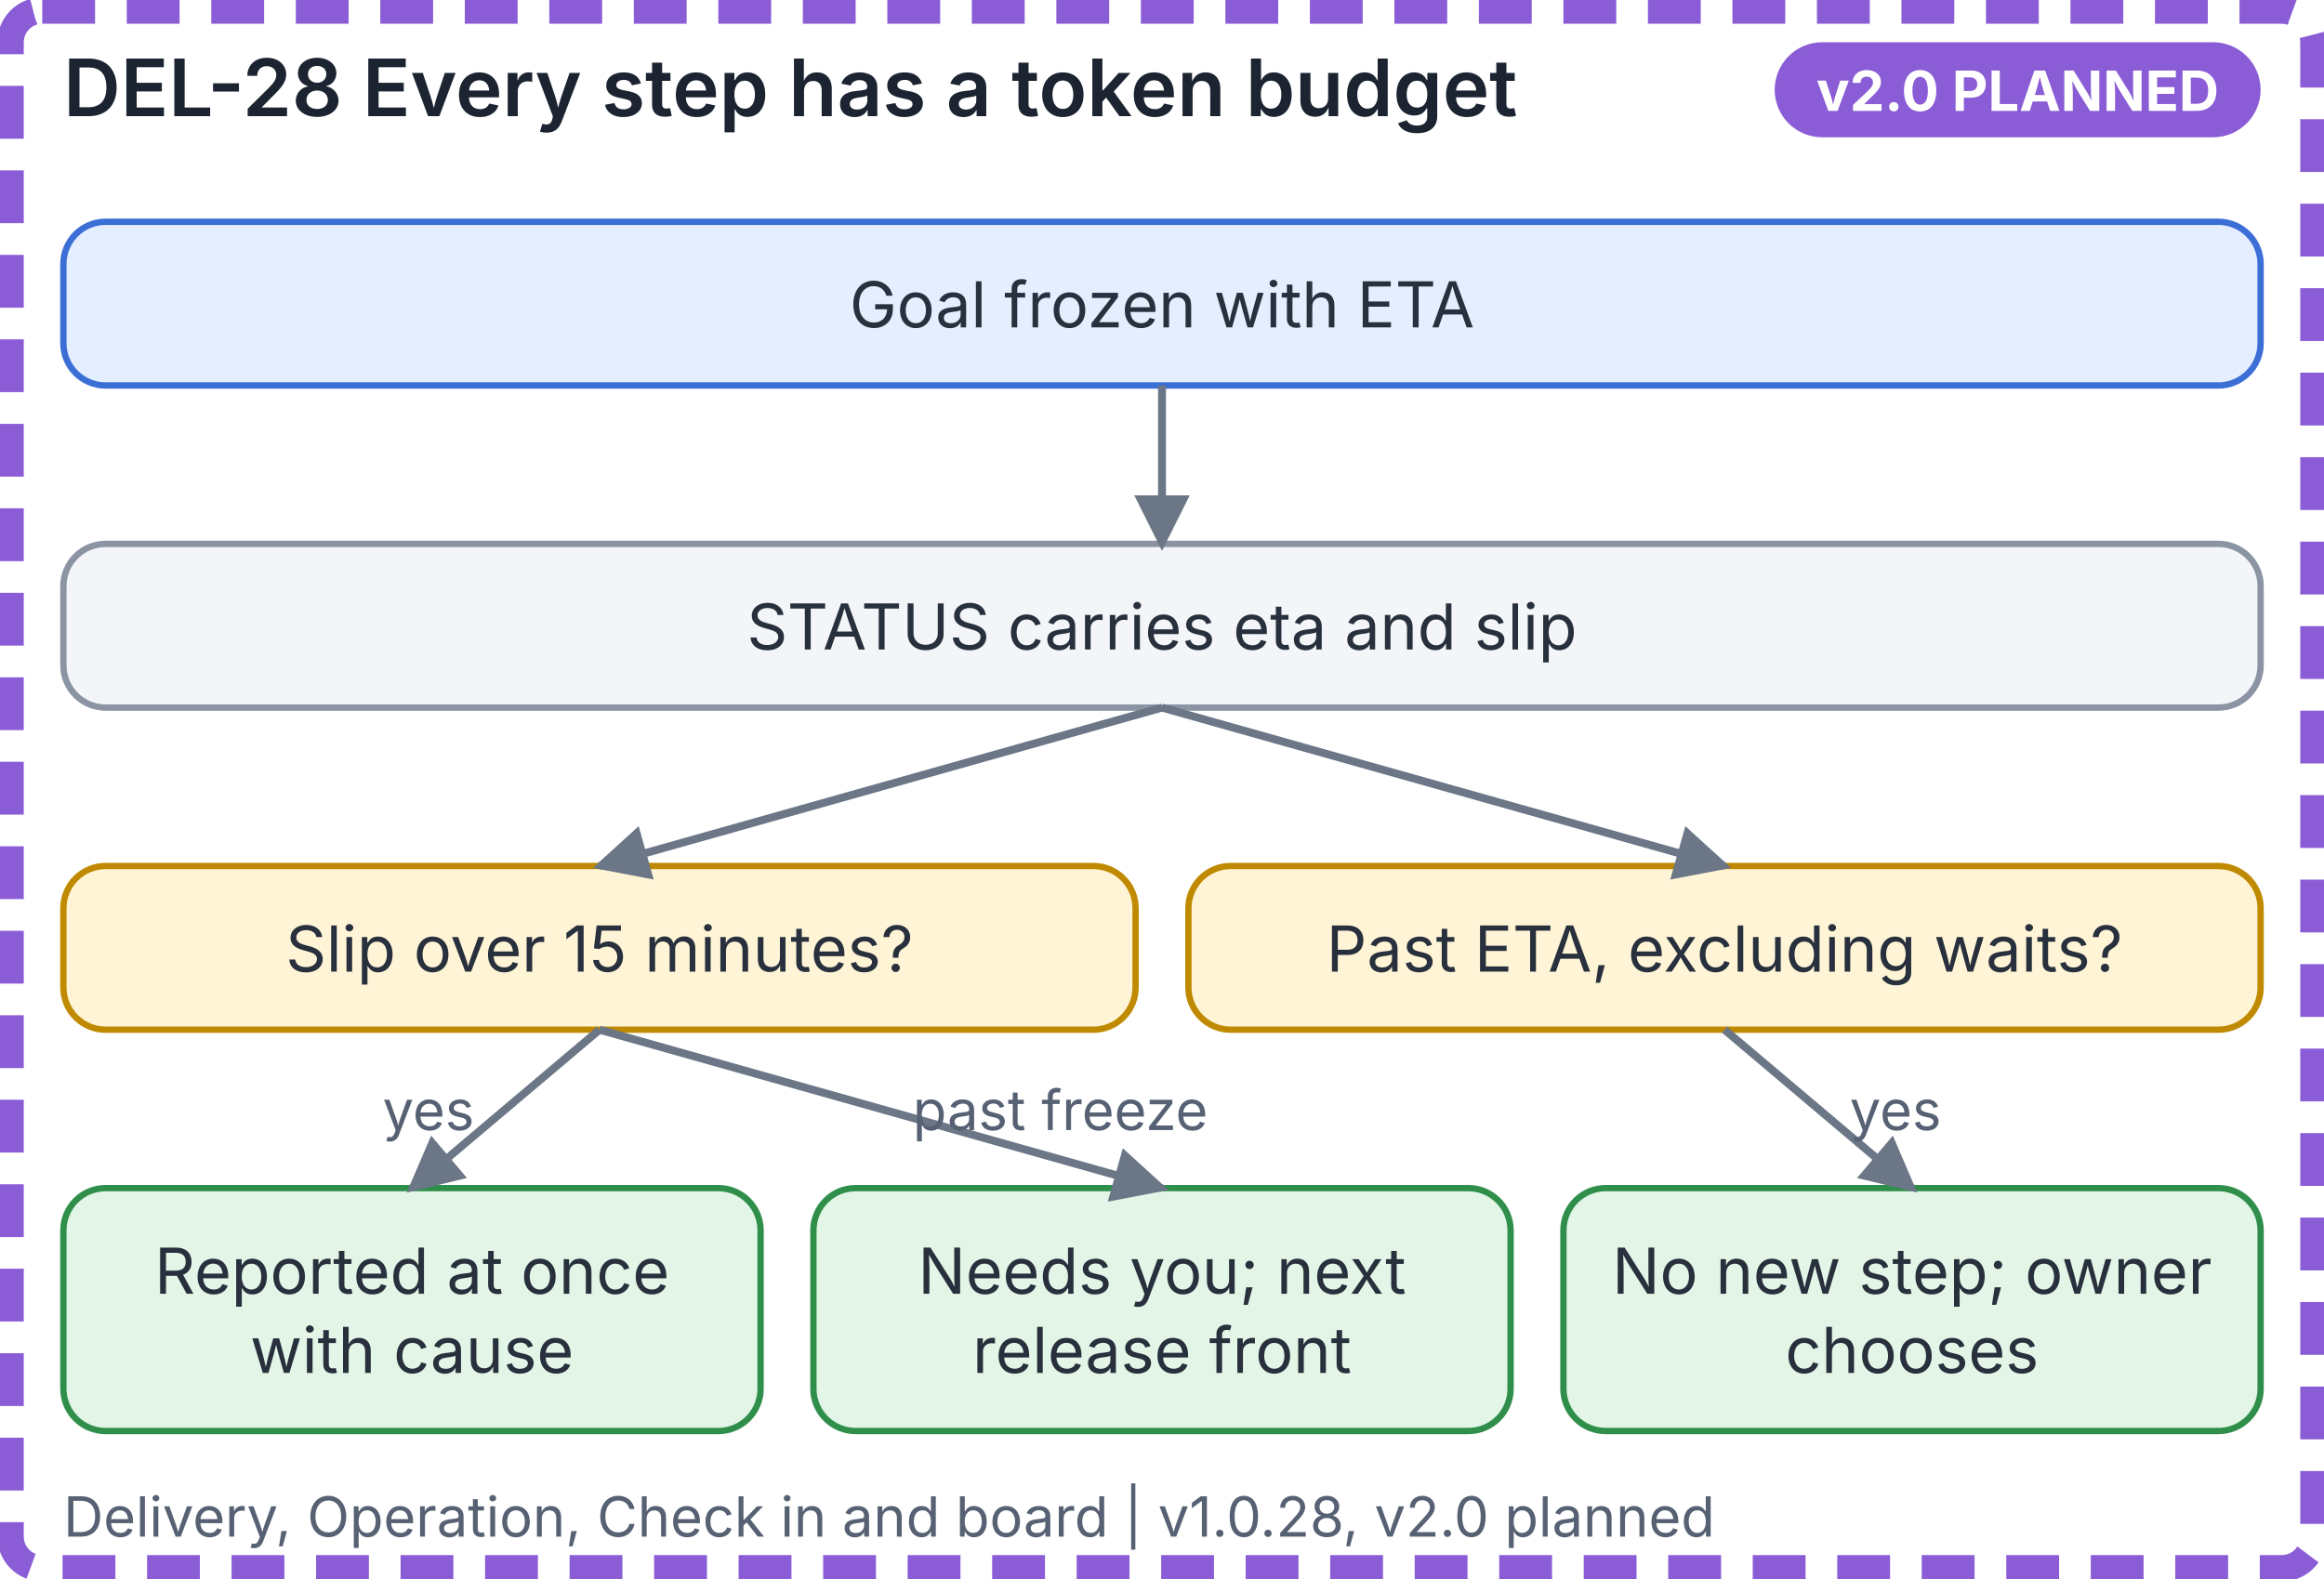
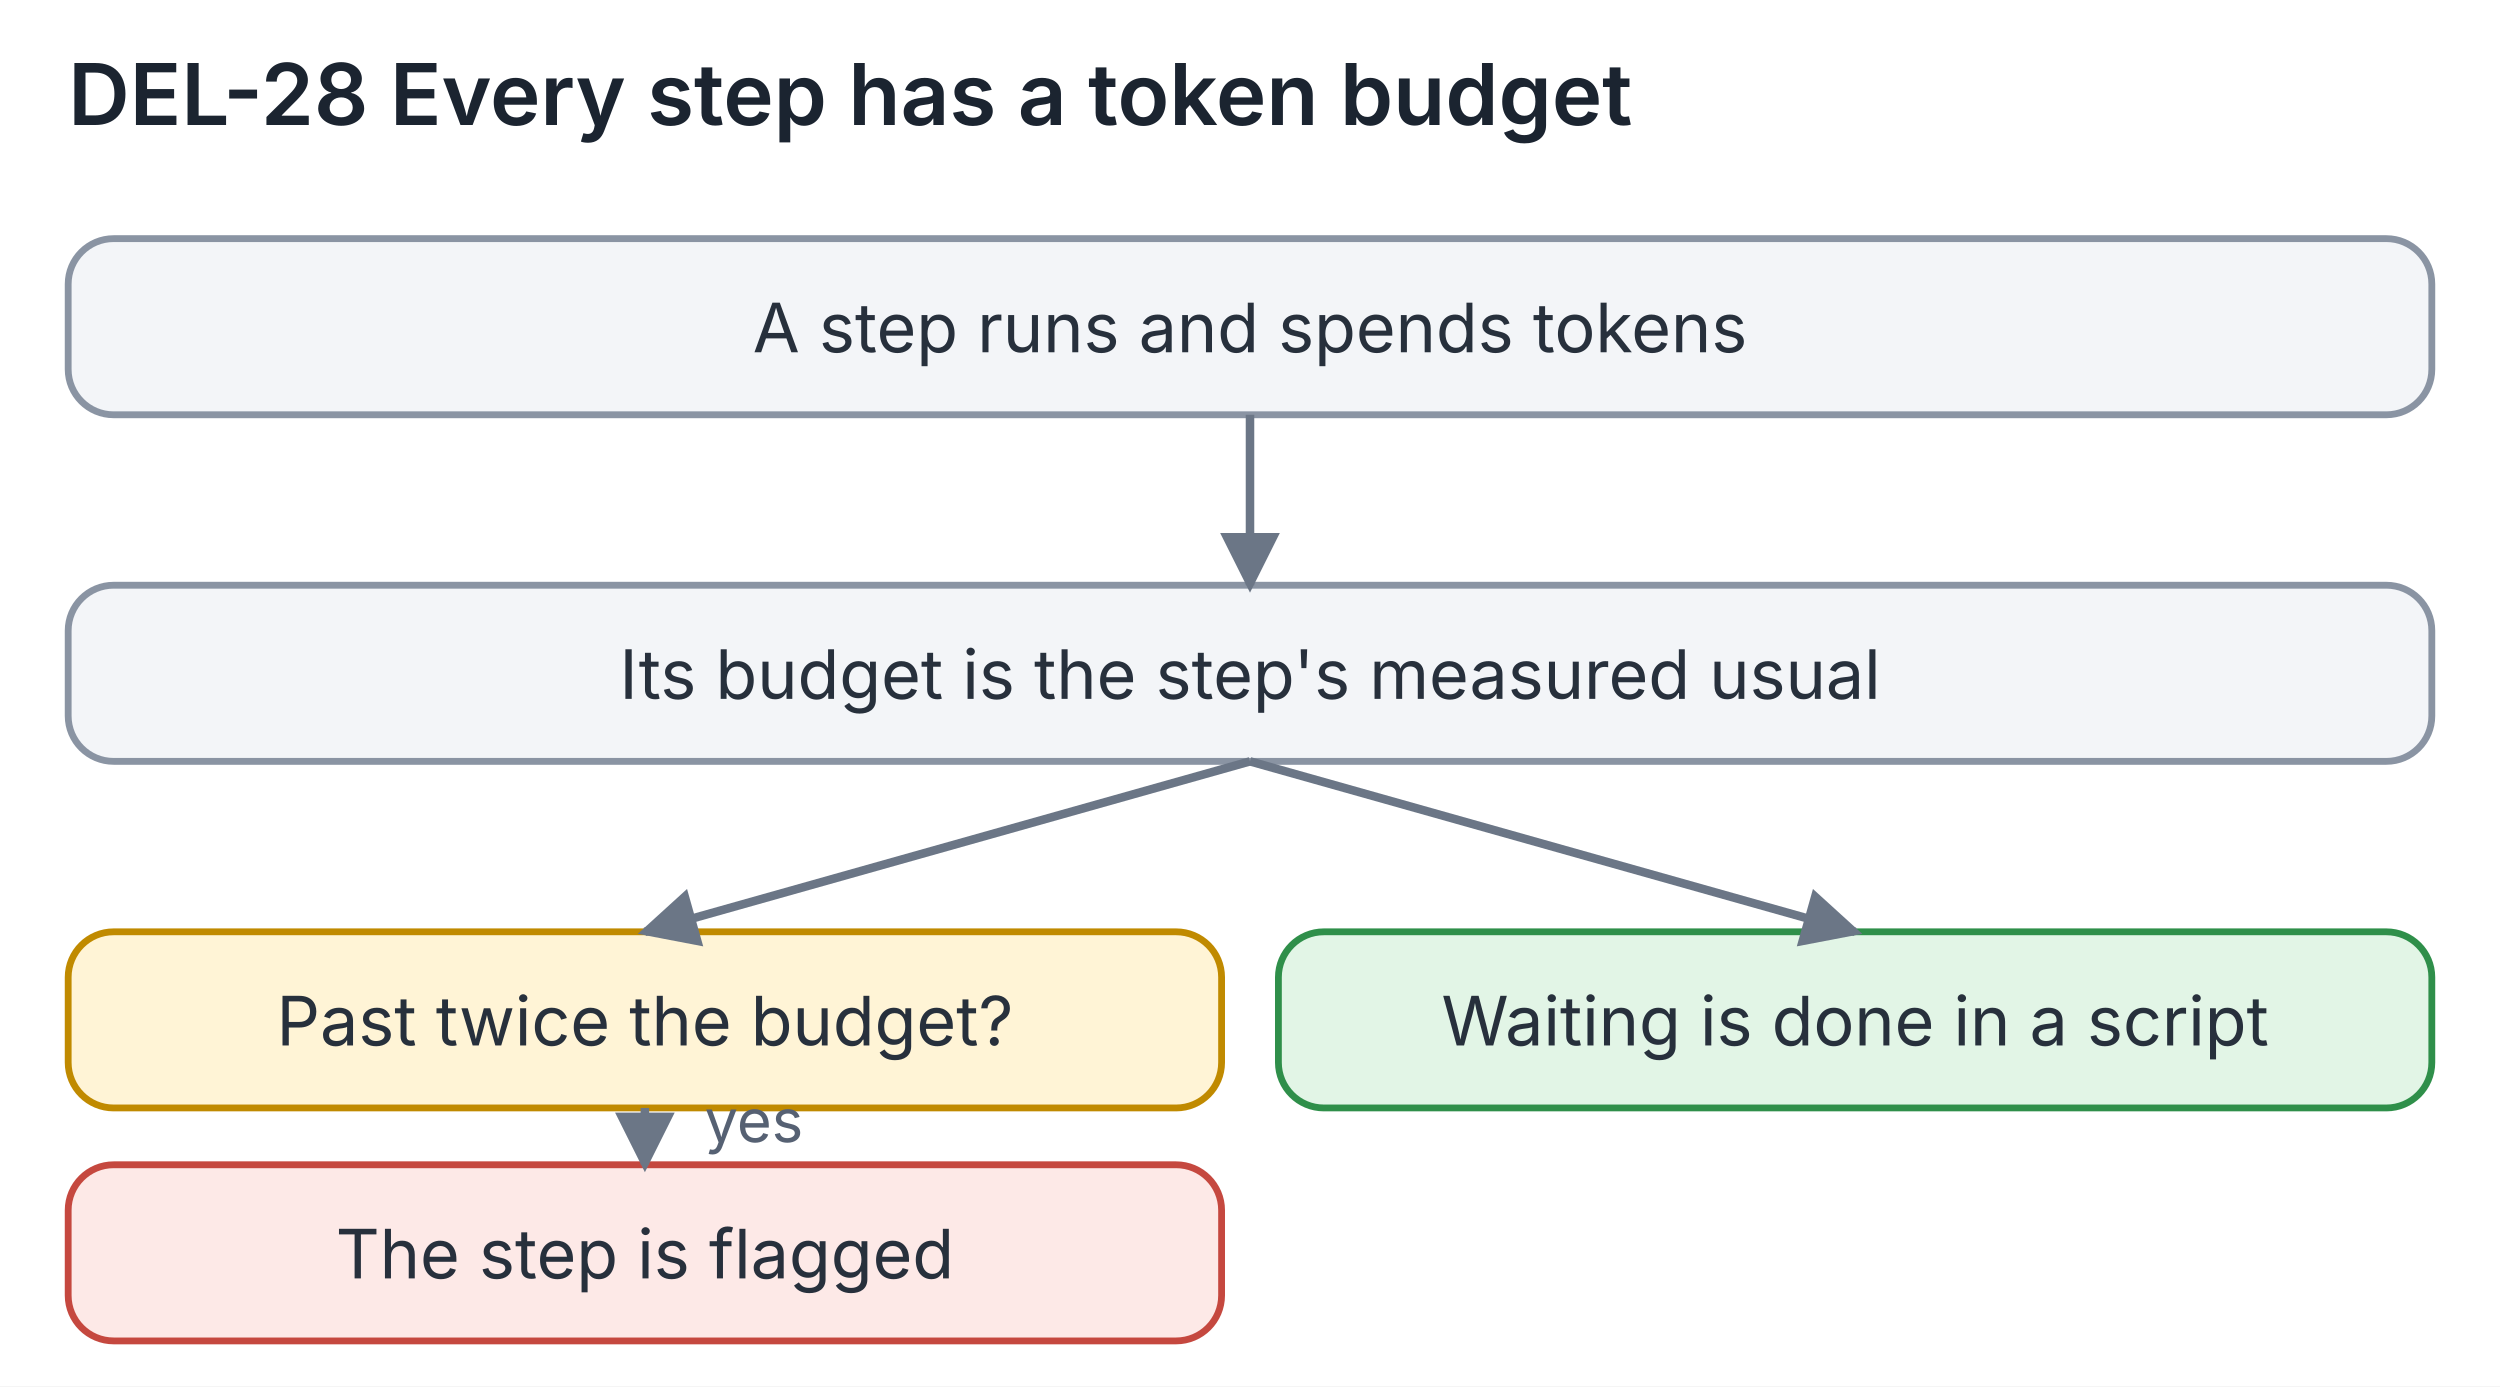
- <svg xmlns="http://www.w3.org/2000/svg" viewBox="0 0 440 299" width="440" role="img" aria-label="Flow of DEL-28 Every step has a token budget">
+ <svg xmlns="http://www.w3.org/2000/svg" viewBox="0 0 440 244" width="440" role="img" aria-label="Flow of DEL-28 Every step has a token budget">
  <style>
.f-t{font:600 15px system-ui,-apple-system,Segoe UI,sans-serif;fill:#1b2430}
.f-h{font:600 11px system-ui,-apple-system,Segoe UI,sans-serif;fill:#566173;letter-spacing:.05em}
.f-s{font:400 12px system-ui,-apple-system,Segoe UI,sans-serif;fill:#27303c}
.f-x{font:400 10.5px system-ui,-apple-system,Segoe UI,sans-serif;fill:#566173}
.f-you{fill:#e4eeff;stroke:#3b6fd6}
.f-step{fill:#f3f5f8;stroke:#8a94a3}
.f-gate{fill:#fff4d6;stroke:#c08a00}
.f-ok{fill:#e2f5e6;stroke:#2f8f4a}
.f-find{fill:#fde9e7;stroke:#c5483f}
.f-bg{fill:#ffffff}
.f-a{stroke:#6b7686;stroke-width:1.5;fill:none}
.f-ah{fill:#6b7686}
@media (prefers-color-scheme: dark){
.f-t{fill:#eef2f6}.f-h,.f-x{fill:#a3afbf}.f-s{fill:#e1e7ee}
.f-step{fill:#222b36;stroke:#5c6b7d}.f-you{fill:#162a4f;stroke:#6d9bf0}
.f-gate{fill:#3a2e0d;stroke:#d9a521}.f-find{fill:#3d1c1a;stroke:#e0736a}
.f-ok{fill:#153420;stroke:#4fb56c}.f-bg{fill:#12171d}.f-a{stroke:#9aa7b8}.f-ah{fill:#9aa7b8}
}

.k-shipped{stroke:#8a94a3;stroke-width:1.5}.k-v20{stroke:#d9822b;stroke-width:5}.k-planned{stroke:#8a5cd6;stroke-width:5;stroke-dasharray:10 6}
.p-shipped{fill:#2f8f4a}.p-v20{fill:#d9822b}.p-planned{fill:#8a5cd6}
.f-pill{font:700 10.5px system-ui,-apple-system,Segoe UI,sans-serif;fill:#ffffff}
@media (prefers-color-scheme: dark){.k-shipped{stroke:#5c6b7d}.k-v20{stroke:#f0a050}.k-planned{stroke:#b08cf0}.p-shipped{fill:#3d9c58}.p-v20{fill:#c46f1c}.p-planned{fill:#7a4cc6}}
</style>
  <defs>
    <marker id="ah" viewBox="0 0 8 8" refX="7" refY="4" markerWidth="7" markerHeight="7" orient="auto-start-reverse">
      <path d="M0 0 L8 4 L0 8 z" class="f-ah" />
    </marker>
  </defs>
-   <rect width="440" height="299" class="f-bg" />
+   <rect width="440" height="244" class="f-bg" />
  <text x="12" y="22" class="f-t">DEL-28 Every step has a token budget</text>
-   <rect x="12.0" y="42" width="416.0" height="31" rx="8" class="f-you" stroke-width="1.2" />
-   <text x="220.0" y="62" text-anchor="middle" class="f-s">Goal frozen with ETA</text>
+   <rect x="12.0" y="42" width="416.0" height="31" rx="8" class="f-step" stroke-width="1.2" />
+   <text x="220.0" y="62" text-anchor="middle" class="f-s">A step runs and spends tokens</text>
  <rect x="12.0" y="103" width="416.0" height="31" rx="8" class="f-step" stroke-width="1.2" />
-   <text x="220.0" y="123" text-anchor="middle" class="f-s">STATUS carries eta and slip</text>
+   <text x="220.0" y="123" text-anchor="middle" class="f-s">Its budget is the step's measured usual</text>
  <rect x="12.0" y="164" width="203.0" height="31" rx="8" class="f-gate" stroke-width="1.2" />
-   <text x="113.5" y="184" text-anchor="middle" class="f-s">Slip over 15 minutes?</text>
-   <rect x="225.0" y="164" width="203.0" height="31" rx="8" class="f-gate" stroke-width="1.2" />
-   <text x="326.5" y="184" text-anchor="middle" class="f-s">Past ETA, excluding waits?</text>
-   <rect x="12.0" y="225" width="132.0" height="46" rx="8" class="f-ok" stroke-width="1.2" />
-   <text x="78.0" y="245" text-anchor="middle" class="f-s">Reported at once</text>
-   <text x="78.0" y="260" text-anchor="middle" class="f-s">with cause</text>
-   <rect x="154.0" y="225" width="132.0" height="46" rx="8" class="f-ok" stroke-width="1.2" />
-   <text x="220.0" y="245" text-anchor="middle" class="f-s">Needs you; next</text>
-   <text x="220.0" y="260" text-anchor="middle" class="f-s">release front</text>
-   <rect x="296.0" y="225" width="132.0" height="46" rx="8" class="f-ok" stroke-width="1.2" />
-   <text x="362.0" y="245" text-anchor="middle" class="f-s">No new step; owner</text>
-   <text x="362.0" y="260" text-anchor="middle" class="f-s">chooses</text>
+   <text x="113.5" y="184" text-anchor="middle" class="f-s">Past twice the budget?</text>
+   <rect x="225.0" y="164" width="203.0" height="31" rx="8" class="f-ok" stroke-width="1.2" />
+   <text x="326.5" y="184" text-anchor="middle" class="f-s">Waiting is done in a script</text>
+   <rect x="12.0" y="205" width="203.0" height="31" rx="8" class="f-find" stroke-width="1.2" />
+   <text x="113.5" y="225" text-anchor="middle" class="f-s">The step is flagged</text>
  <path d="M220.0 73.0 L220.0 103.0" class="f-a" marker-end="url(#ah)" />
  <path d="M220.0 134.0 L113.5 164.0" class="f-a" marker-end="url(#ah)" />
-   <path d="M113.5 195.0 L78.0 225.0" class="f-a" marker-end="url(#ah)" />
-   <text x="89.8" y="214.0" text-anchor="end" class="f-x">yes</text>
-   <path d="M113.5 195.0 L220.0 225.0" class="f-a" marker-end="url(#ah)" />
-   <text x="172.8" y="214.0" text-anchor="start" class="f-x">past freeze</text>
  <path d="M220.0 134.0 L326.5 164.0" class="f-a" marker-end="url(#ah)" />
-   <path d="M326.5 195.0 L362.0 225.0" class="f-a" marker-end="url(#ah)" />
-   <text x="350.2" y="214.0" text-anchor="start" class="f-x">yes</text>
-   <text x="12" y="291" class="f-x">Delivery, Operation, Check in and board | v1.0.28, v2.0 planned</text>
-   <rect x="2" y="2" width="436" height="295" rx="6" fill="none" class="k-planned" />
-   <rect x="336" y="8" width="92" height="18" rx="9" class="p-planned" />
-   <text x="382" y="21" text-anchor="middle" class="f-pill">v2.0 PLANNED</text>
+   <path d="M113.5 195.0 L113.5 205.0" class="f-a" marker-end="url(#ah)" />
+   <text x="124" y="201.0" text-anchor="start" class="f-x">yes</text>
</svg>
